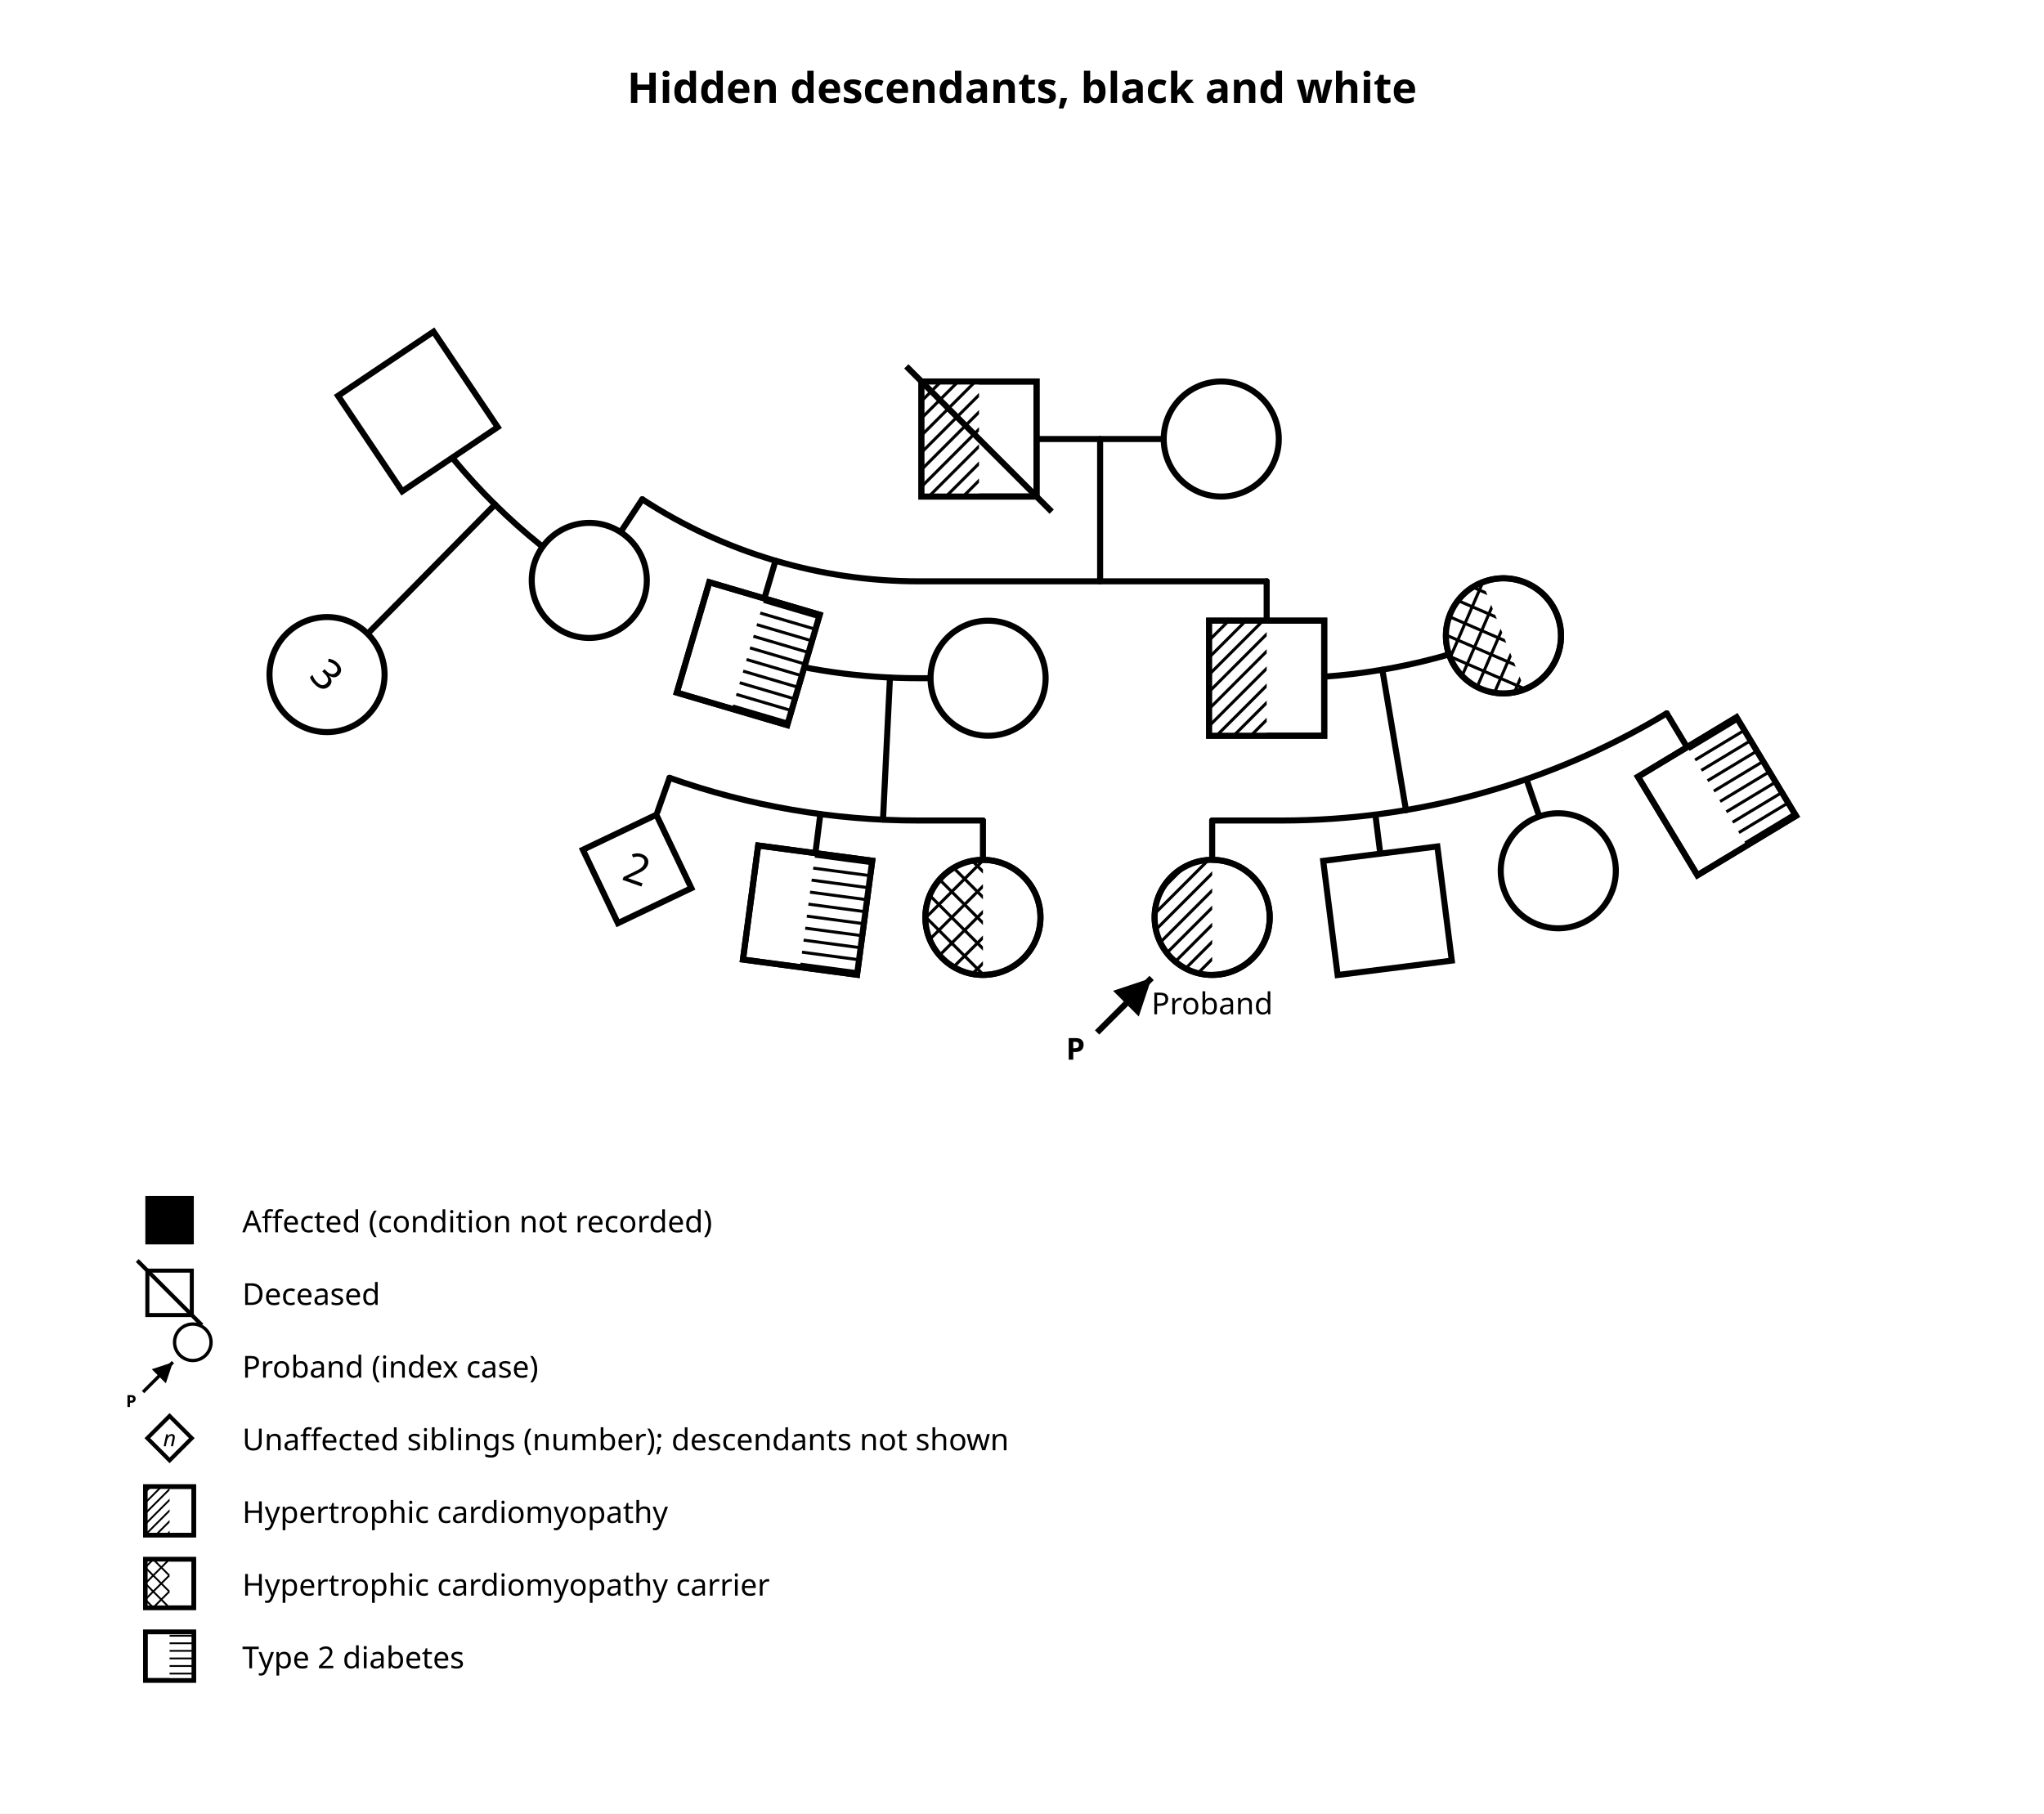
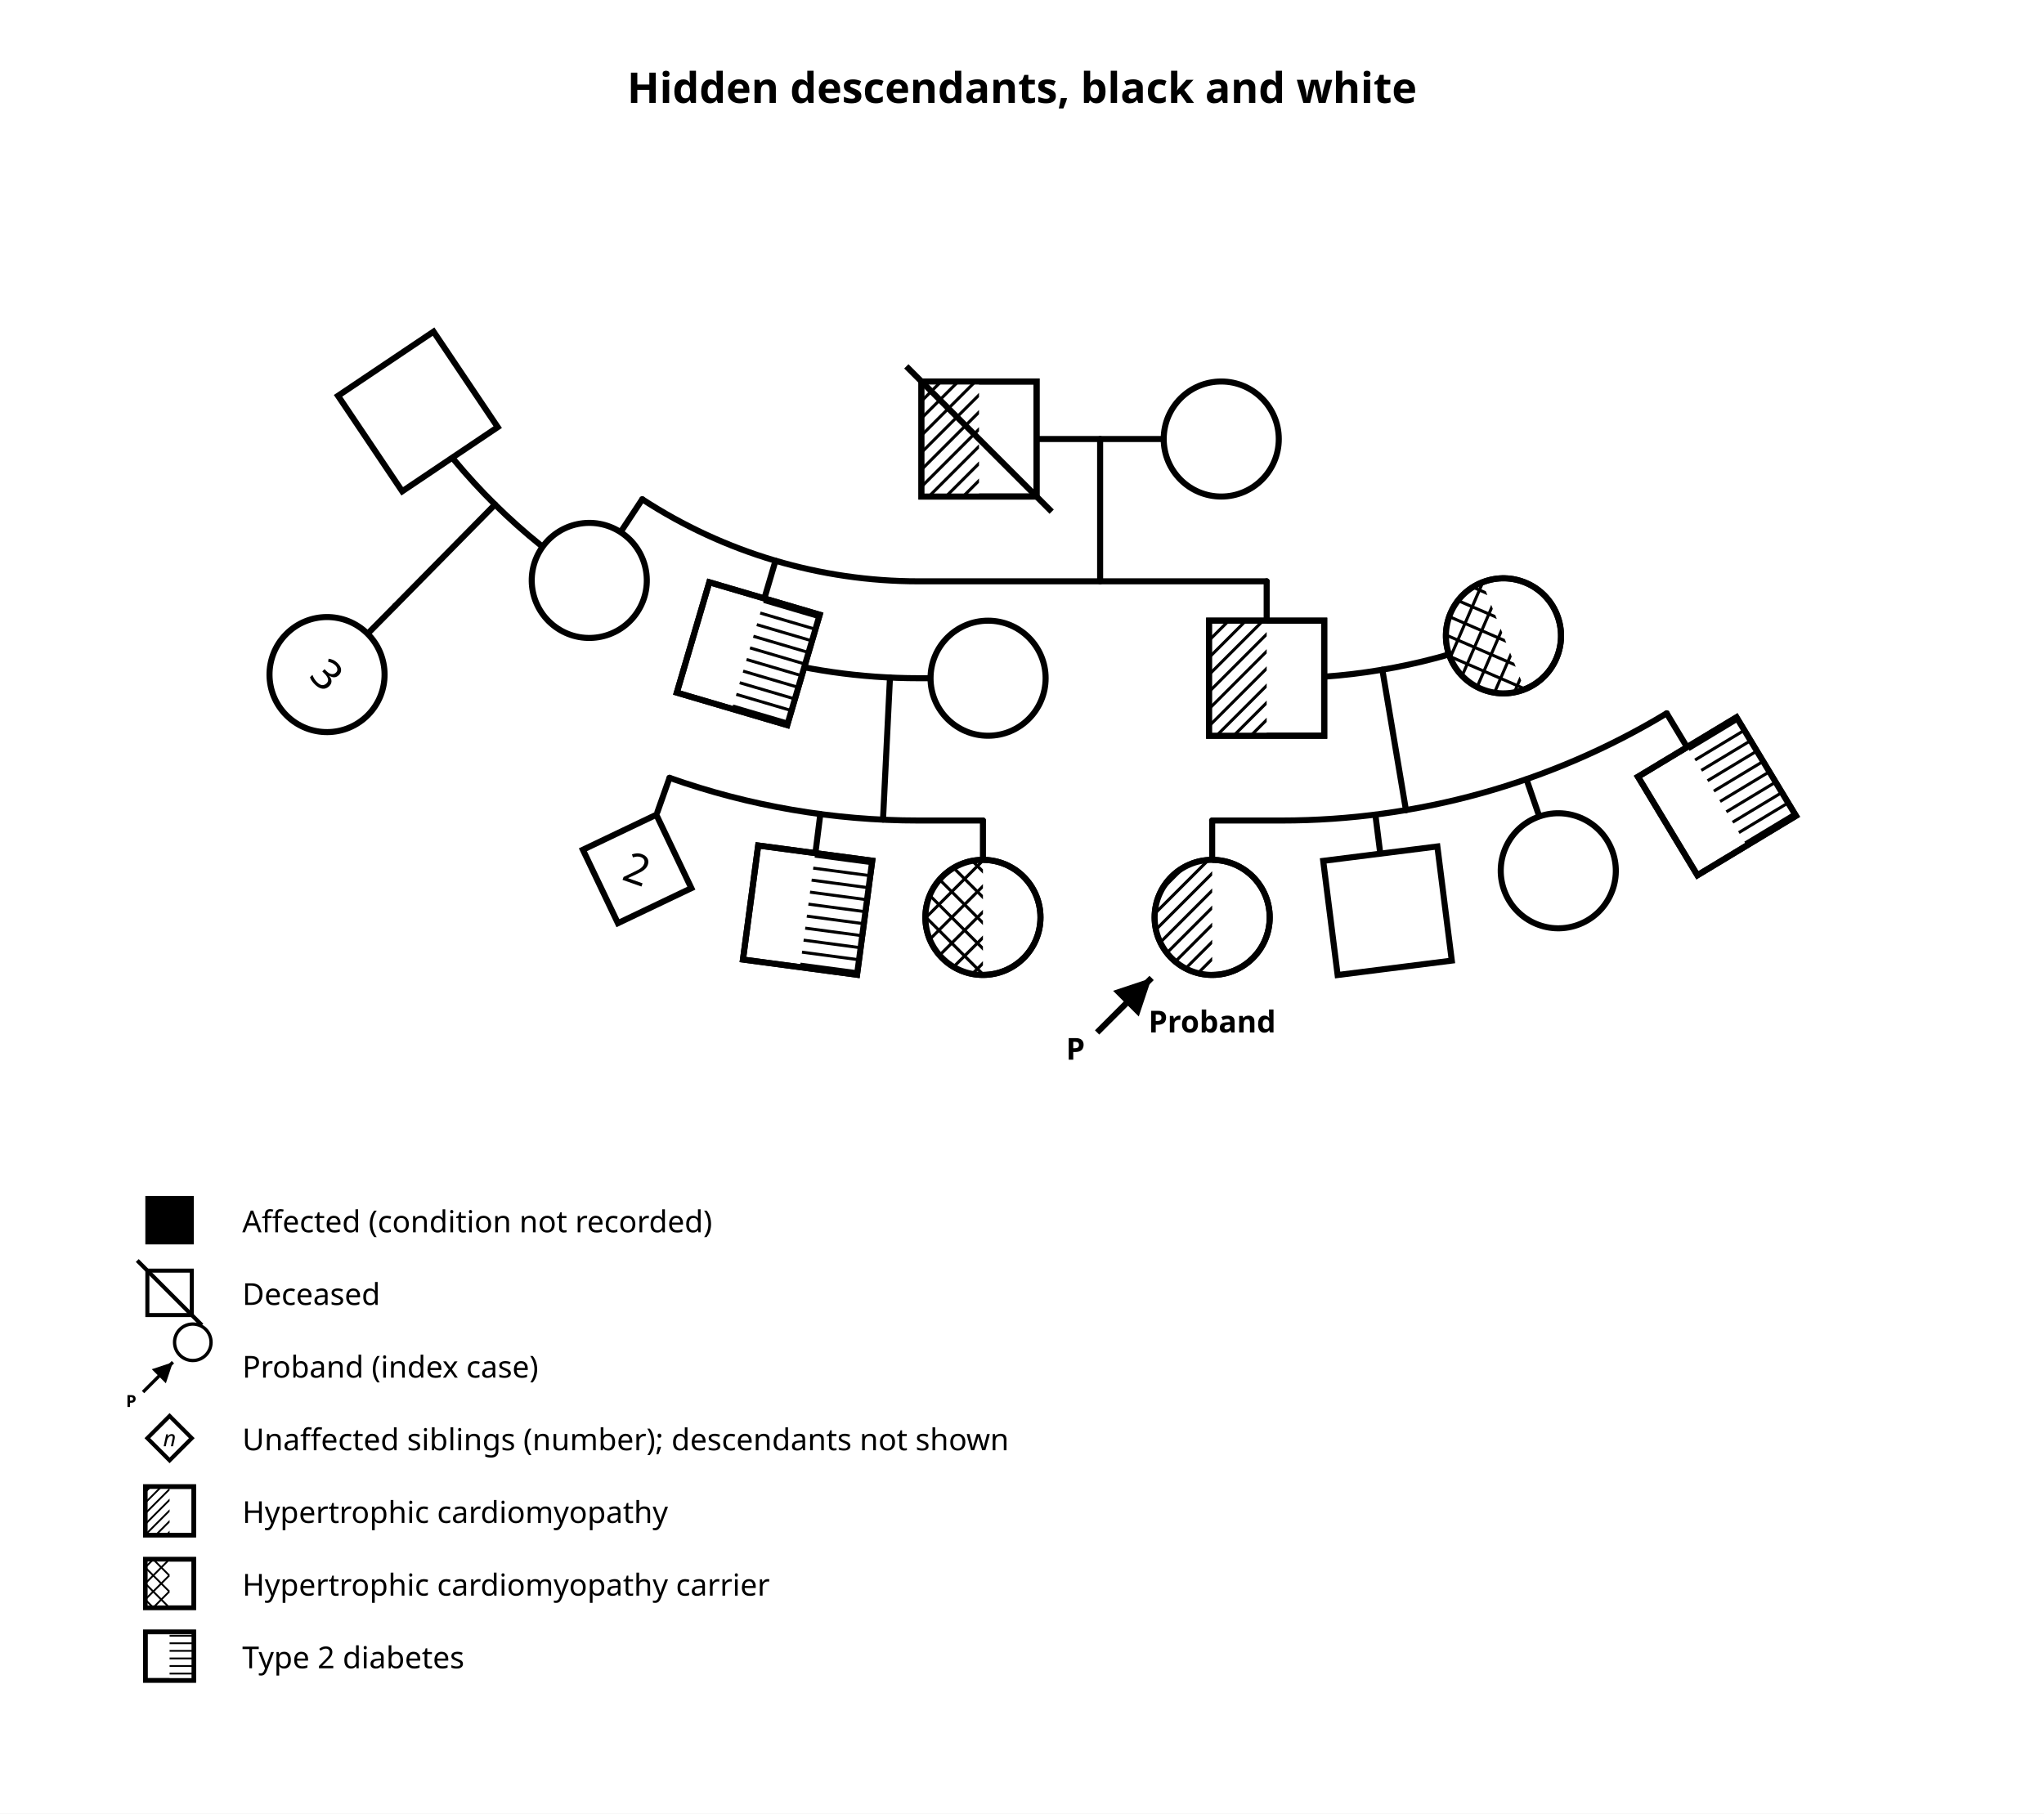
<svg xmlns="http://www.w3.org/2000/svg" height="599" viewBox="0 0 675 599" width="675">
  <defs>
    <marker id="proband-arrowhead" markerHeight="6" markerWidth="6" orient="auto" refX="6" refY="3">
      <path d="M 0 0 L 6 3 L 0 6 Z" fill="black" />
    </marker>
  </defs>
  <rect fill="white" height="599" width="675" />
  <g class="chart-title">
    <text fill="black" font-family="sans-serif" font-size="14" font-weight="bold" style="user-select:none" text-anchor="middle" x="337.5" y="34">Hidden descendants, black and white</text>
  </g>
  <g transform="translate(363.3 25)">
    <path d="M -40 120 L 40 120" fill="none" stroke="black" stroke-linecap="round" stroke-width="2" />
    <line fill="none" stroke="black" stroke-linecap="round" stroke-width="2" x1="0" x2="0" y1="120" y2="167" />
    <path d="M -151.2 139.9 A 167 167 0 0 0 -60 167 L 55 167" fill="none" stroke="black" stroke-linecap="round" stroke-width="2" />
    <line fill="none" stroke="black" stroke-linecap="round" stroke-width="2" x1="-151.2" x2="-157.8" y1="139.9" y2="149.9" />
    <line fill="none" stroke="black" stroke-linecap="round" stroke-width="2" x1="-107.2" x2="-110.6" y1="160.2" y2="171.7" />
    <line fill="none" stroke="black" stroke-linecap="round" stroke-width="2" x1="55" x2="55" y1="167" y2="179" />
    <path d="M 55 199 L 60 199 A 199 199 0 0 0 133.2 185" fill="none" stroke="black" stroke-linecap="round" stroke-width="2" />
    <line fill="none" stroke="black" stroke-linecap="round" stroke-width="2" x1="93.2" x2="101" y1="196.2" y2="242.6" />
    <path d="M 37 246 L 60 246 A 246 246 0 0 0 187.1 210.6" fill="none" stroke="black" stroke-linecap="round" stroke-width="2" />
    <line fill="none" stroke="black" stroke-linecap="round" stroke-width="2" x1="37" x2="37" y1="246" y2="258" />
    <line fill="none" stroke="black" stroke-linecap="round" stroke-width="2" x1="90.9" x2="92.4" y1="244.1" y2="256" />
    <line fill="none" stroke="black" stroke-linecap="round" stroke-width="2" x1="140.8" x2="144.7" y1="232.4" y2="243.7" />
    <line fill="none" stroke="black" stroke-linecap="round" stroke-width="2" x1="187.1" x2="193.3" y1="210.6" y2="220.9" />
    <path d="M -116.2 190.9 A 199 199 0 0 0 -60 199 L -37 199" fill="none" stroke="black" stroke-linecap="round" stroke-width="2" />
    <line fill="none" stroke="black" stroke-linecap="round" stroke-width="2" x1="-69.4" x2="-71.7" y1="198.8" y2="245.7" />
    <path d="M -142.2 231.9 A 246 246 0 0 0 -60 246 L -38.7 246" fill="none" stroke="black" stroke-linecap="round" stroke-width="2" />
    <line fill="none" stroke="black" stroke-linecap="round" stroke-width="2" x1="-142.2" x2="-146.2" y1="231.9" y2="243.2" />
    <line fill="none" stroke="black" stroke-linecap="round" stroke-width="2" x1="-92.4" x2="-93.9" y1="243.9" y2="255.8" />
    <line fill="none" stroke="black" stroke-linecap="round" stroke-width="2" x1="-38.7" x2="-38.7" y1="246" y2="258" />
    <path d="M -225.3 110.9 A 199 199 0 0 0 -168.7 166.7" fill="none" stroke="black" stroke-linecap="round" stroke-width="2" />
    <line fill="none" stroke="black" stroke-linecap="round" stroke-width="2" x1="-199.8" x2="-232.8" y1="141.6" y2="175.1" />
    <line fill="none" stroke="black" stroke-linecap="round" stroke-width="2" x1="-232.8" x2="-241.2" y1="175.1" y2="183.6" />
    <g transform="translate(-40 120) rotate(0)">
      <g transform="translate(-20 -20)">
        <g>
          <g>
            <clipPath id="symbol-clip-0">
              <rect height="38" width="38" x="1" y="1" />
            </clipPath>
            <rect fill="white" height="38" stroke="black" stroke-width="2" width="38" x="1" y="1" />
            <g clip-path="url(#symbol-clip-0)">
              <g>
                <g data-tag-fill="diagonal">
                  <clipPath id="symbol-clip-0-s0">
                    <path d="M 20 20 L 20 60 A 40 40 0 0 1 20 -20 Z" />
                  </clipPath>
                  <path d="M 20 20 L 20 60 A 40 40 0 0 1 20 -20 Z" fill="white" />
                  <path clip-path="url(#symbol-clip-0-s0)" d="M-37.172 40L2.828 0M-31.515 40L8.485 0M-25.858 40L14.142 0M-20.201 40L19.799 0M-14.544 40L25.456 0M-8.887 40L31.113 0M-3.23 40L36.77 0M2.426 40L42.426 0M8.083 40L48.083 0M13.74 40L53.74 0M19.397 40L59.397 0M25.054 40L65.054 0M30.711 40L70.711 0M36.368 40L76.368 0" fill="none" stroke="#000000" stroke-width="1" />
                </g>
              </g>
            </g>
            <rect fill="none" height="38" stroke="black" stroke-width="2" width="38" x="1" y="1" />
          </g>
        </g>
        <line stroke="black" stroke-width="2" x1="-4" x2="44" y1="-4" y2="44" />
      </g>
    </g>
    <g transform="translate(40 120) rotate(0)">
      <g transform="translate(-20 -20)">
        <g>
          <g>
            <circle cx="20" cy="20" fill="white" r="19" stroke="black" stroke-width="2" />
          </g>
        </g>
      </g>
    </g>
    <g transform="translate(55 199) rotate(0)">
      <g transform="translate(-20 -20)">
        <g>
          <g>
            <clipPath id="symbol-clip-2">
              <rect height="38" width="38" x="1" y="1" />
            </clipPath>
            <rect fill="white" height="38" stroke="black" stroke-width="2" width="38" x="1" y="1" />
            <g clip-path="url(#symbol-clip-2)">
              <g>
                <g data-tag-fill="diagonal">
                  <clipPath id="symbol-clip-2-s0">
                    <path d="M 20 20 L 20 60 A 40 40 0 0 1 20 -20 Z" />
                  </clipPath>
                  <path d="M 20 20 L 20 60 A 40 40 0 0 1 20 -20 Z" fill="white" />
                  <path clip-path="url(#symbol-clip-2-s0)" d="M-37.172 40L2.828 0M-31.515 40L8.485 0M-25.858 40L14.142 0M-20.201 40L19.799 0M-14.544 40L25.456 0M-8.887 40L31.113 0M-3.23 40L36.77 0M2.426 40L42.426 0M8.083 40L48.083 0M13.74 40L53.74 0M19.397 40L59.397 0M25.054 40L65.054 0M30.711 40L70.711 0M36.368 40L76.368 0" fill="none" stroke="#000000" stroke-width="1" />
                </g>
              </g>
            </g>
            <rect fill="none" height="38" stroke="black" stroke-width="2" width="38" x="1" y="1" />
          </g>
        </g>
      </g>
    </g>
    <g transform="translate(133.2 185) rotate(-21.6)">
      <g transform="translate(-20 -20)">
        <g>
          <g>
            <clipPath id="symbol-clip-3">
              <circle cx="20" cy="20" r="19" />
            </clipPath>
            <circle cx="20" cy="20" fill="white" r="19" stroke="black" stroke-width="2" />
            <g clip-path="url(#symbol-clip-3)">
              <g data-carrier-sector="hcm">
                <g data-tag-fill="crosshatch">
                  <clipPath id="symbol-clip-3-s0">
                    <path d="M 20 20 L 20 60 A 40 40 0 0 1 20 -20 Z" />
                  </clipPath>
                  <path d="M 20 20 L 20 60 A 40 40 0 0 1 20 -20 Z" fill="white" />
                  <path clip-path="url(#symbol-clip-3-s0)" d="M-35.757 40L4.243 0M-27.272 40L12.728 0M-18.787 40L21.213 0M-10.302 40L29.698 0M-1.816 40L38.184 0M6.669 40L46.669 0M15.154 40L55.154 0M23.64 40L63.64 0M32.125 40L72.125 0M-35.757 0L4.243 40M-27.272 0L12.728 40M-18.787 0L21.213 40M-10.302 0L29.698 40M-1.816 0L38.184 40M6.669 0L46.669 40M15.154 0L55.154 40M23.64 0L63.64 40M32.125 0L72.125 40" fill="none" stroke="#000000" stroke-width="1" />
                </g>
              </g>
            </g>
            <circle cx="20" cy="20" fill="none" r="19" stroke="black" stroke-width="2" />
          </g>
        </g>
      </g>
    </g>
    <g transform="translate(203.7 238) rotate(-31.1)">
      <g transform="translate(-20 -20)">
        <g>
          <g>
            <clipPath id="symbol-clip-4">
              <rect height="38" width="38" x="1" y="1" />
            </clipPath>
            <rect fill="white" height="38" stroke="black" stroke-width="2" width="38" x="1" y="1" />
            <g clip-path="url(#symbol-clip-4)">
              <g>
                <g data-tag-fill="horizontal">
                  <clipPath id="symbol-clip-4-s0">
                    <path d="M 20 20 L 20 -20 A 40 40 0 0 1 20 60 Z" />
                  </clipPath>
                  <path d="M 20 20 L 20 -20 A 40 40 0 0 1 20 60 Z" fill="white" />
                  <path clip-path="url(#symbol-clip-4-s0)" d="M0 2H40M0 6H40M0 10H40M0 14H40M0 18H40M0 22H40M0 26H40M0 30H40M0 34H40M0 38H40" fill="none" stroke="#000000" stroke-width="1" />
                </g>
              </g>
            </g>
            <rect fill="none" height="38" stroke="black" stroke-width="2" width="38" x="1" y="1" />
          </g>
        </g>
      </g>
    </g>
    <g transform="translate(151.3 262.6) rotate(-19.2)">
      <g transform="translate(-20 -20)">
        <g>
          <g>
            <circle cx="20" cy="20" fill="white" r="19" stroke="black" stroke-width="2" />
          </g>
        </g>
      </g>
    </g>
    <g transform="translate(94.9 275.8) rotate(-7.2)">
      <g transform="translate(-20 -20)">
        <g>
          <g>
            <rect fill="white" height="38" stroke="black" stroke-width="2" width="38" x="1" y="1" />
          </g>
        </g>
      </g>
    </g>
    <g transform="translate(37 278) rotate(0)">
      <g transform="translate(-20 -20)">
        <g style="user-select:none" transform="translate(20 20)">
          <g data-name-label="true" pointer-events="none">
-             <text fill="black" font-family="sans-serif" font-size="10" text-anchor="middle" x="0" y="32">Proband</text>
+             <text fill="black" font-family="sans-serif" font-size="10" font-weight="bold" text-anchor="middle" x="0" y="38">Proband</text>
          </g>
        </g>
        <g>
          <g>
            <clipPath id="symbol-clip-7">
              <circle cx="20" cy="20" r="19" />
            </clipPath>
            <circle cx="20" cy="20" fill="white" r="19" stroke="black" stroke-width="2" />
            <g clip-path="url(#symbol-clip-7)">
              <g>
                <g data-tag-fill="diagonal">
                  <clipPath id="symbol-clip-7-s0">
                    <path d="M 20 20 L 20 60 A 40 40 0 0 1 20 -20 Z" />
                  </clipPath>
                  <path d="M 20 20 L 20 60 A 40 40 0 0 1 20 -20 Z" fill="white" />
                  <path clip-path="url(#symbol-clip-7-s0)" d="M-37.172 40L2.828 0M-31.515 40L8.485 0M-25.858 40L14.142 0M-20.201 40L19.799 0M-14.544 40L25.456 0M-8.887 40L31.113 0M-3.23 40L36.77 0M2.426 40L42.426 0M8.083 40L48.083 0M13.74 40L53.74 0M19.397 40L59.397 0M25.054 40L65.054 0M30.711 40L70.711 0M36.368 40L76.368 0" fill="none" stroke="#000000" stroke-width="1" />
                </g>
              </g>
            </g>
            <circle cx="20" cy="20" fill="none" r="19" stroke="black" stroke-width="2" />
          </g>
        </g>
        <g data-arrow="proband">
          <line marker-end="url(#proband-arrowhead)" stroke="black" stroke-width="2" x1="-18" x2="0" y1="58" y2="40" />
          <rect fill="white" height="10" width="8.5" x="-30" y="58" />
          <text data-proband-letter="true" fill="black" font-family="sans-serif" font-size="10" font-weight="bold" style="user-select:none" text-anchor="end" x="-22" y="67">P</text>
        </g>
      </g>
    </g>
    <g transform="translate(-116.2 190.9) rotate(16.4)">
      <g transform="translate(-20 -20)">
        <g>
          <g>
            <clipPath id="symbol-clip-8">
              <rect height="38" width="38" x="1" y="1" />
            </clipPath>
            <rect fill="white" height="38" stroke="black" stroke-width="2" width="38" x="1" y="1" />
            <g clip-path="url(#symbol-clip-8)">
              <g>
                <g data-tag-fill="horizontal">
                  <clipPath id="symbol-clip-8-s0">
                    <path d="M 20 20 L 20 -20 A 40 40 0 0 1 20 60 Z" />
                  </clipPath>
                  <path d="M 20 20 L 20 -20 A 40 40 0 0 1 20 60 Z" fill="white" />
                  <path clip-path="url(#symbol-clip-8-s0)" d="M0 2H40M0 6H40M0 10H40M0 14H40M0 18H40M0 22H40M0 26H40M0 30H40M0 34H40M0 38H40" fill="none" stroke="#000000" stroke-width="1" />
                </g>
              </g>
            </g>
            <rect fill="none" height="38" stroke="black" stroke-width="2" width="38" x="1" y="1" />
          </g>
        </g>
      </g>
    </g>
    <g transform="translate(-37 199) rotate(0)">
      <g transform="translate(-20 -20)">
        <g>
          <g>
            <circle cx="20" cy="20" fill="white" r="19" stroke="black" stroke-width="2" />
          </g>
        </g>
      </g>
    </g>
    <g transform="translate(-38.7 278) rotate(0)">
      <g transform="translate(-20 -20)">
        <g>
          <g>
            <clipPath id="symbol-clip-10">
              <circle cx="20" cy="20" r="19" />
            </clipPath>
            <circle cx="20" cy="20" fill="white" r="19" stroke="black" stroke-width="2" />
            <g clip-path="url(#symbol-clip-10)">
              <g data-carrier-sector="hcm">
                <g data-tag-fill="crosshatch">
                  <clipPath id="symbol-clip-10-s0">
                    <path d="M 20 20 L 20 60 A 40 40 0 0 1 20 -20 Z" />
                  </clipPath>
                  <path d="M 20 20 L 20 60 A 40 40 0 0 1 20 -20 Z" fill="white" />
                  <path clip-path="url(#symbol-clip-10-s0)" d="M-35.757 40L4.243 0M-27.272 40L12.728 0M-18.787 40L21.213 0M-10.302 40L29.698 0M-1.816 40L38.184 0M6.669 40L46.669 0M15.154 40L55.154 0M23.64 40L63.64 0M32.125 40L72.125 0M-35.757 0L4.243 40M-27.272 0L12.728 40M-18.787 0L21.213 40M-10.302 0L29.698 40M-1.816 0L38.184 40M6.669 0L46.669 40M15.154 0L55.154 40M23.64 0L63.64 40M32.125 0L72.125 40" fill="none" stroke="#000000" stroke-width="1" />
                </g>
              </g>
            </g>
            <circle cx="20" cy="20" fill="none" r="19" stroke="black" stroke-width="2" />
          </g>
        </g>
      </g>
    </g>
    <g transform="translate(-96.6 275.6) rotate(7.6)">
      <g transform="translate(-20 -20)">
        <g>
          <g>
            <clipPath id="symbol-clip-11">
              <rect height="38" width="38" x="1" y="1" />
            </clipPath>
            <rect fill="white" height="38" stroke="black" stroke-width="2" width="38" x="1" y="1" />
            <g clip-path="url(#symbol-clip-11)">
              <g>
                <g data-tag-fill="horizontal">
                  <clipPath id="symbol-clip-11-s0">
                    <path d="M 20 20 L 20 -20 A 40 40 0 0 1 20 60 Z" />
                  </clipPath>
                  <path d="M 20 20 L 20 -20 A 40 40 0 0 1 20 60 Z" fill="white" />
                  <path clip-path="url(#symbol-clip-11-s0)" d="M0 2H40M0 6H40M0 10H40M0 14H40M0 18H40M0 22H40M0 26H40M0 30H40M0 34H40M0 38H40" fill="none" stroke="#000000" stroke-width="1" />
                </g>
              </g>
            </g>
            <rect fill="none" height="38" stroke="black" stroke-width="2" width="38" x="1" y="1" />
          </g>
        </g>
      </g>
    </g>
    <g transform="translate(-152.9 262) rotate(19.5)">
      <g transform="translate(-20 -20)">
        <g>
          <g>
            <polygon fill="white" points="20,1 39,20 20,39 1,20" stroke="black" stroke-width="2" />
          </g>
        </g>
        <text data-branch-count="2" fill="black" font-family="sans-serif" font-size="14" style="user-select:none" text-anchor="middle" x="20" y="25">2</text>
      </g>
    </g>
    <g transform="translate(-225.3 110.9) rotate(56.1)">
      <g transform="translate(-20 -20)">
        <g>
          <g>
            <rect fill="white" height="38" stroke="black" stroke-width="2" width="38" x="1" y="1" />
          </g>
        </g>
      </g>
    </g>
    <g transform="translate(-168.7 166.7) rotate(33.1)">
      <g transform="translate(-20 -20)">
        <g>
          <g>
            <circle cx="20" cy="20" fill="white" r="19" stroke="black" stroke-width="2" />
          </g>
        </g>
      </g>
    </g>
    <g transform="translate(-255.3 197.8) rotate(44.6)">
      <g transform="translate(-20 -20)">
        <g>
          <g>
            <circle cx="20" cy="20" fill="white" r="19" stroke="black" stroke-width="2" />
          </g>
        </g>
        <text data-branch-count="3" fill="black" font-family="sans-serif" font-size="14" style="user-select:none" text-anchor="middle" x="20" y="25">3</text>
      </g>
    </g>
  </g>
  <g class="pedigree-key" transform="translate(0 391)">
    <g transform="translate(56 12) scale(0.667) translate(-14 -14)">
      <svg height="28" viewBox="-2 -2 28 28" width="28">
        <rect fill="black" height="22" stroke="black" stroke-width="2" width="22" x="1" y="1" />
      </svg>
    </g>
    <text fill="black" font-family="sans-serif" font-size="10" x="80" y="16">Affected (condition not recorded)</text>
    <g transform="translate(56 36) scale(0.667) translate(-18 -18)">
      <svg height="36" viewBox="-6 -6 36 36" width="36">
        <rect fill="white" height="22" stroke="black" stroke-width="2" width="22" x="1" y="1" />
        <line stroke="black" stroke-width="2" x1="-4" x2="28" y1="-4" y2="28" />
      </svg>
    </g>
    <text fill="black" font-family="sans-serif" font-size="10" x="80" y="40">Deceased</text>
    <g transform="translate(56 60) scale(0.667) translate(-23 -23)">
      <svg height="46" viewBox="-30 -2 56 56" width="46">
        <defs>
          <marker id="legend-arrowhead" markerHeight="6" markerWidth="6" orient="auto" refX="6" refY="3">
            <polygon fill="black" points="0 0, 6 3, 0 6" />
          </marker>
        </defs>
        <circle cx="12" cy="12" fill="white" r="11" stroke="black" stroke-width="2" />
        <g data-arrow="proband">
          <line marker-end="url(#legend-arrowhead)" stroke="black" stroke-width="2" x1="-18" x2="0" y1="42" y2="24" />
          <rect fill="white" height="10" width="8.5" x="-30" y="42" />
          <text data-proband-letter="true" fill="black" font-family="sans-serif" font-size="10" font-weight="bold" style="user-select:none" text-anchor="end" x="-22" y="51">P</text>
        </g>
      </svg>
    </g>
    <text fill="black" font-family="sans-serif" font-size="10" x="80" y="64">Proband (index case)</text>
    <g transform="translate(56 84) scale(0.667) translate(-14 -14)">
      <svg height="28" viewBox="-2 -2 28 28" width="28">
        <polygon fill="white" points="12,1 23,12 12,23 1,12" stroke="black" stroke-width="2" />
        <text font-family="sans-serif" font-size="11" font-style="italic" text-anchor="middle" x="12" y="16">n</text>
      </svg>
    </g>
    <text fill="black" font-family="sans-serif" font-size="10" x="80" y="88">Unaffected siblings (number); descendants not shown</text>
    <g transform="translate(56 108) scale(1) translate(-14 -14)">
      <svg height="28" viewBox="0 0 28 28" width="28">
        <clipPath id="legend-clip-hcm">
          <rect height="16" width="16" x="6" y="6" />
        </clipPath>
        <rect fill="white" height="16" stroke="black" stroke-width="1.5" width="16" x="6" y="6" />
        <g clip-path="url(#legend-clip-hcm)">
          <g data-tag-fill="diagonal">
            <clipPath id="legend-clip-hcm-fill">
              <path d="M 14 14 L 14 30 A 16 16 0 0 1 14 -2 Z" />
            </clipPath>
            <path d="M 14 14 L 14 30 A 16 16 0 0 1 14 -2 Z" fill="white" />
            <path clip-path="url(#legend-clip-hcm-fill)" d="M-8.232 22L7.768 6M-4.697 22L11.303 6M-1.161 22L14.839 6M2.374 22L18.374 6M5.91 22L21.91 6M9.445 22L25.445 6M12.981 22L28.981 6M16.517 22L32.517 6M20.052 22L36.052 6" fill="none" stroke="#000000" stroke-width="0.6" />
          </g>
        </g>
        <rect fill="none" height="16" stroke="black" stroke-width="1.5" width="16" x="6" y="6" />
      </svg>
    </g>
    <text fill="black" font-family="sans-serif" font-size="10" x="80" y="112">Hypertrophic cardiomyopathy</text>
    <g transform="translate(56 132) scale(1) translate(-14 -14)">
      <svg height="28" viewBox="0 0 28 28" width="28">
        <clipPath id="legend-clip-hcm-carrier">
          <rect height="16" width="16" x="6" y="6" />
        </clipPath>
        <rect fill="white" height="16" stroke="black" stroke-width="1.5" width="16" x="6" y="6" />
        <g clip-path="url(#legend-clip-hcm-carrier)">
          <g data-tag-fill="crosshatch">
            <clipPath id="legend-clip-hcm-carrier-fill">
              <path d="M 14 14 L 14 30 A 16 16 0 0 1 14 -2 Z" />
            </clipPath>
            <path d="M 14 14 L 14 30 A 16 16 0 0 1 14 -2 Z" fill="white" />
            <path clip-path="url(#legend-clip-hcm-carrier-fill)" d="M-7.348 22L8.652 6M-2.045 22L13.955 6M3.258 22L19.258 6M8.562 22L24.562 6M13.865 22L29.865 6M19.168 22L35.168 6M-7.348 6L8.652 22M-2.045 6L13.955 22M3.258 6L19.258 22M8.562 6L24.562 22M13.865 6L29.865 22M19.168 6L35.168 22" fill="none" stroke="#000000" stroke-width="0.6" />
          </g>
        </g>
        <rect fill="none" height="16" stroke="black" stroke-width="1.5" width="16" x="6" y="6" />
      </svg>
    </g>
    <text fill="black" font-family="sans-serif" font-size="10" x="80" y="136">Hypertrophic cardiomyopathy carrier</text>
    <g transform="translate(56 156) scale(1) translate(-14 -14)">
      <svg height="28" viewBox="0 0 28 28" width="28">
        <clipPath id="legend-clip-dm">
          <rect height="16" width="16" x="6" y="6" />
        </clipPath>
        <rect fill="white" height="16" stroke="black" stroke-width="1.5" width="16" x="6" y="6" />
        <g clip-path="url(#legend-clip-dm)">
          <g data-tag-fill="horizontal">
            <clipPath id="legend-clip-dm-fill">
              <path d="M 14 14 L 14 -2 A 16 16 0 0 1 14 30 Z" />
            </clipPath>
            <path d="M 14 14 L 14 -2 A 16 16 0 0 1 14 30 Z" fill="white" />
            <path clip-path="url(#legend-clip-dm-fill)" d="M6 7.25H22M6 9.75H22M6 12.25H22M6 14.75H22M6 17.25H22M6 19.75H22" fill="none" stroke="#000000" stroke-width="0.6" />
          </g>
        </g>
        <rect fill="none" height="16" stroke="black" stroke-width="1.5" width="16" x="6" y="6" />
      </svg>
    </g>
    <text fill="black" font-family="sans-serif" font-size="10" x="80" y="160">Type 2 diabetes</text>
  </g>
</svg>
